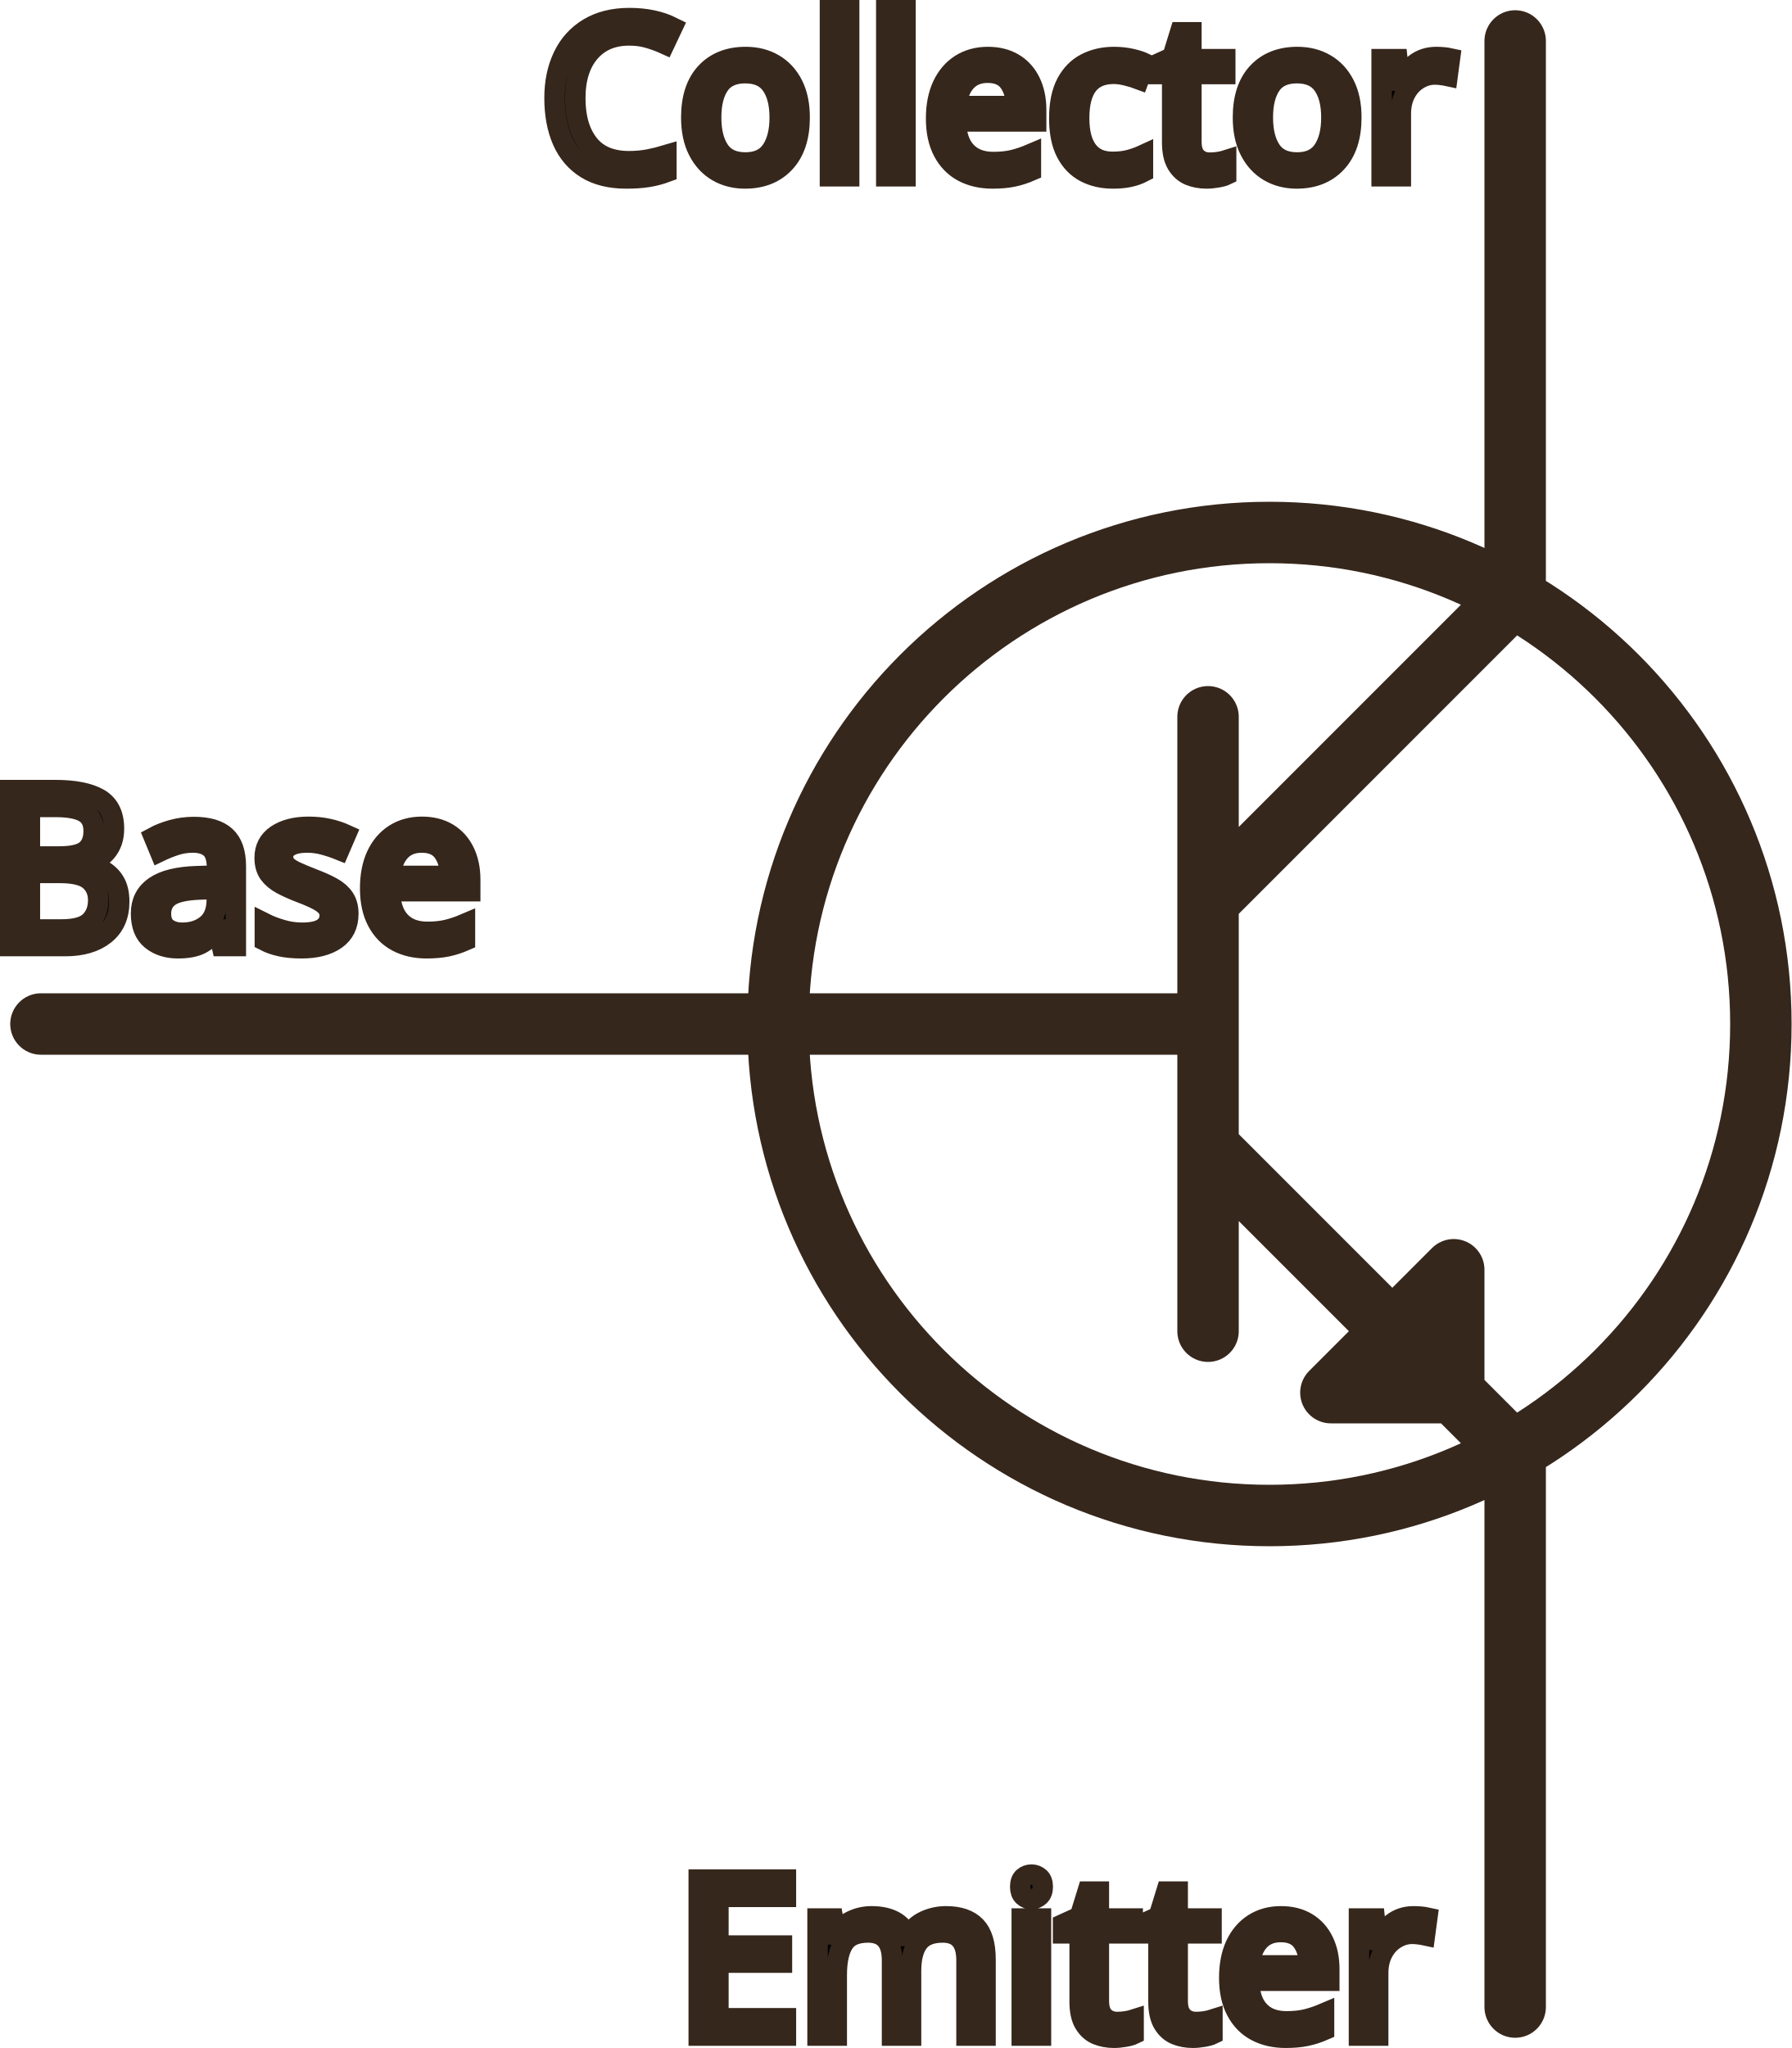
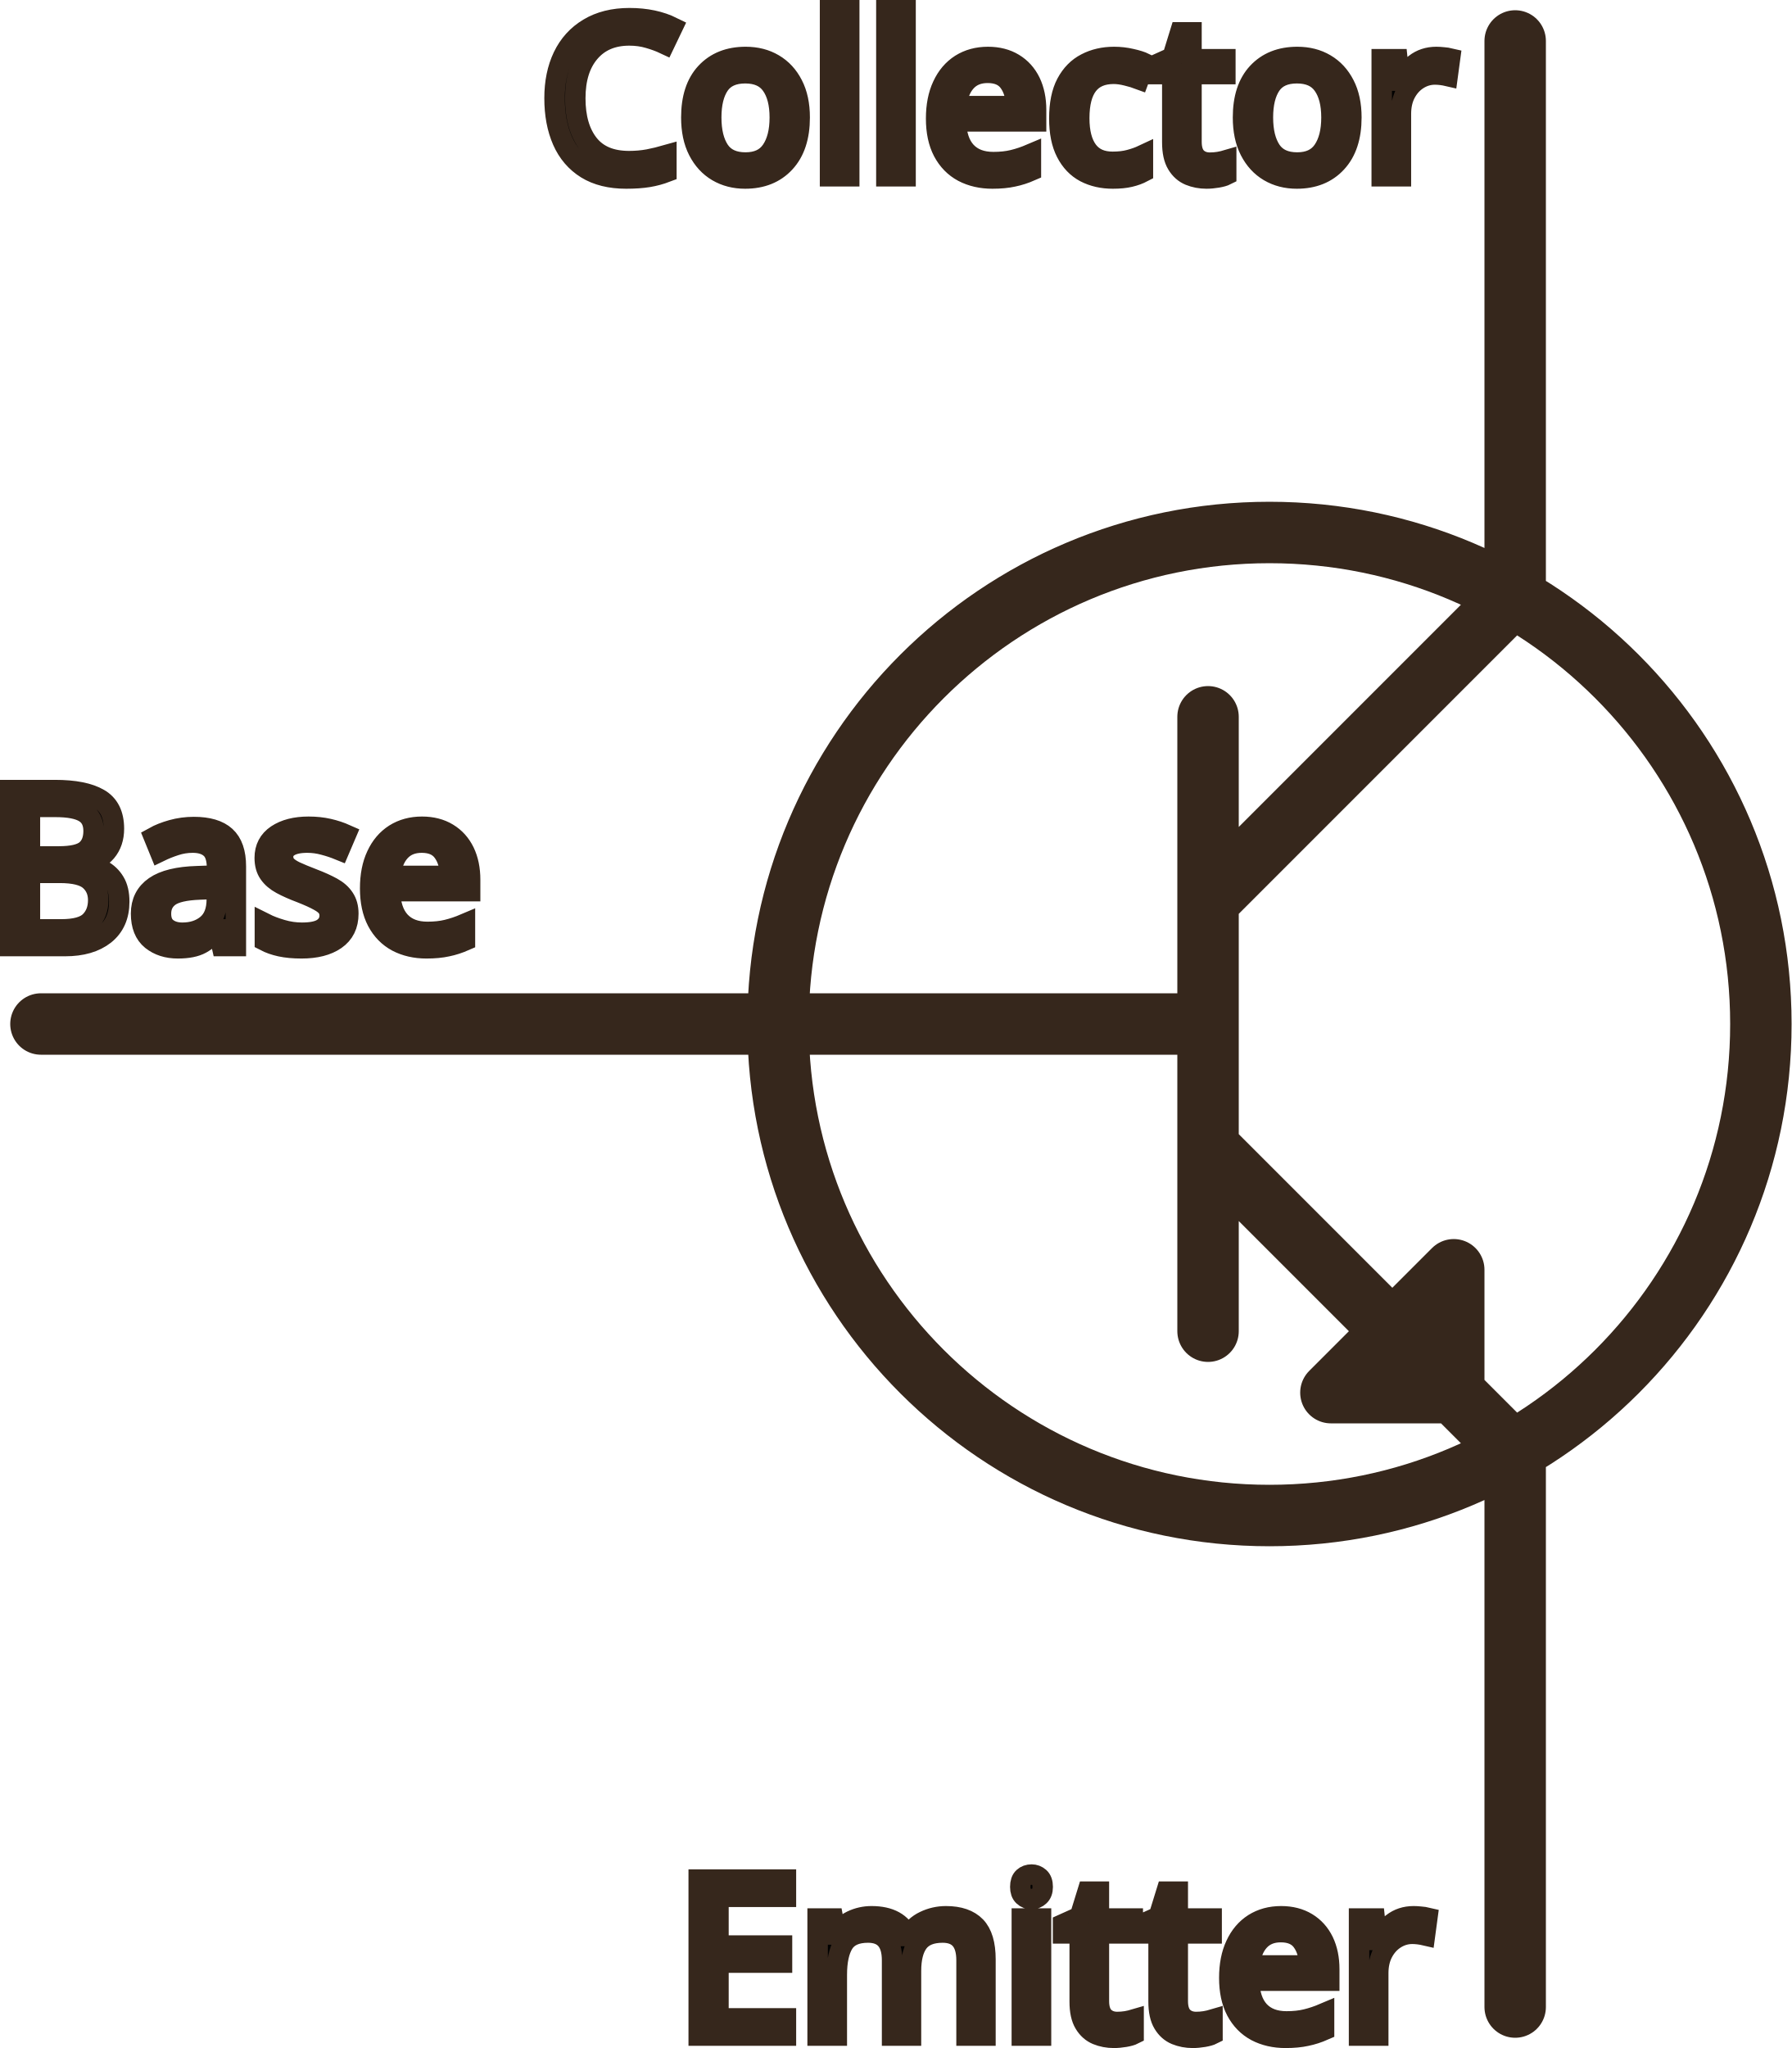
- <svg xmlns="http://www.w3.org/2000/svg" version="1.1" style="fill:none" width="437.5" height="500" id="svg129">
+ <svg xmlns="http://www.w3.org/2000/svg" version="1.1" style="fill:none" width="200" height="228.571" id="svg129">
  <defs id="defs133" />
-   <path style="fill:none;stroke:#36271c;stroke-width:15px;stroke-linecap:round;stroke-linejoin:round;stroke-opacity:1" d="" id="path123" />
-   <path style="fill:none;stroke:#36271c;stroke-width:15px;stroke-linecap:round;stroke-linejoin:round;stroke-opacity:1" d="" id="path125" />
-   <path style="fill:none;stroke:#36271c;stroke-width:15px;stroke-linecap:round;stroke-linejoin:round;stroke-opacity:1" d="M 310,130 A 120,120 0 0 0 190,250 120,120 0 0 0 310,370 120,120 0 0 0 430,250 120,120 0 0 0 310,130 M 370,10 v 0 V 145 l -75,75 m 0,60 v 0 l 75,75 V 490 M 295,175 v 0 150 M 10,250 v 0 h 285 m 60,90 v 0 -30 l -30,30 h 30" id="path127" />
-   <text xml:space="preserve" style="font-size:53.333px;fill:#000000;stroke:#36271c;stroke-width:5;stroke-dasharray:none;stroke-opacity:1" x="-2.673" y="230.974" id="text305">
-     <tspan id="tspan303" x="-2.673" y="230.974" style="font-style:normal;font-variant:normal;font-weight:normal;font-stretch:normal;font-size:53.333px;font-family:sans-serif;-inkscape-font-specification:sans-serif;stroke:#36271c;stroke-width:5;stroke-dasharray:none;stroke-opacity:1">Base</tspan>
+   <path style="fill:none;stroke:#36271c;stroke-width:6.857px;stroke-linecap:round;stroke-linejoin:round;stroke-opacity:1" d="" id="path123" />
+   <path style="fill:none;stroke:#36271c;stroke-width:6.857px;stroke-linecap:round;stroke-linejoin:round;stroke-opacity:1" d="" id="path125" />
+   <path style="fill:none;stroke:#36271c;stroke-width:6.857px;stroke-linecap:round;stroke-linejoin:round;stroke-opacity:1" d="M 141.714,59.429 A 54.857,54.857 0 0 0 86.857,114.286 54.857,54.857 0 0 0 141.714,169.143 54.857,54.857 0 0 0 196.571,114.286 54.857,54.857 0 0 0 141.714,59.429 M 169.143,4.571 v 0 61.714 L 134.857,100.571 m 0,27.429 v 0 l 34.286,34.286 v 61.714 M 134.857,80 v 0 68.571 M 4.571,114.286 v 0 H 134.857 m 27.429,41.143 v 0 -13.714 l -13.714,13.714 h 13.714" id="path127" />
+   <text xml:space="preserve" style="font-size:24.381px;fill:#000000;stroke:#36271c;stroke-width:2.286;stroke-dasharray:none;stroke-opacity:1" x="-1.222" y="105.588" id="text305">
+     <tspan id="tspan303" x="-1.222" y="105.588" style="font-style:normal;font-variant:normal;font-weight:normal;font-stretch:normal;font-size:24.381px;font-family:sans-serif;-inkscape-font-specification:sans-serif;stroke:#36271c;stroke-width:2.286;stroke-dasharray:none;stroke-opacity:1">Base</tspan>
  </text>
-   <text xml:space="preserve" style="font-style:normal;font-variant:normal;font-weight:normal;font-stretch:normal;font-size:53.333px;font-family:sans-serif;-inkscape-font-specification:'sans-serif, Normal';font-variant-ligatures:normal;font-variant-caps:normal;font-variant-numeric:normal;font-variant-east-asian:normal;fill:#000000;stroke:#36271c;stroke-width:5;stroke-linecap:round;stroke-dasharray:none;stroke-opacity:1" x="132.169" y="43.033" id="text413">
-     <tspan id="tspan415" x="132.169" y="43.033">Collector</tspan>
+   <text xml:space="preserve" style="font-style:normal;font-variant:normal;font-weight:normal;font-stretch:normal;font-size:24.381px;font-family:sans-serif;-inkscape-font-specification:'sans-serif, Normal';font-variant-ligatures:normal;font-variant-caps:normal;font-variant-numeric:normal;font-variant-east-asian:normal;fill:#000000;stroke:#36271c;stroke-width:2.286;stroke-linecap:round;stroke-dasharray:none;stroke-opacity:1" x="60.42" y="19.672" id="text413">
+     <tspan id="tspan415" x="60.42" y="19.672" style="stroke-width:2.286">Collector</tspan>
  </text>
-   <text xml:space="preserve" style="font-style:normal;font-variant:normal;font-weight:normal;font-stretch:normal;font-size:53.333px;font-family:sans-serif;-inkscape-font-specification:'sans-serif, Normal';font-variant-ligatures:normal;font-variant-caps:normal;font-variant-numeric:normal;font-variant-east-asian:normal;fill:#000000;stroke:#36271c;stroke-width:5;stroke-dasharray:none;stroke-opacity:1" x="165.46" y="496.967" id="text419">
-     <tspan id="tspan421" x="165.46" y="496.967">Emitter</tspan>
+   <text xml:space="preserve" style="font-style:normal;font-variant:normal;font-weight:normal;font-stretch:normal;font-size:24.381px;font-family:sans-serif;-inkscape-font-specification:'sans-serif, Normal';font-variant-ligatures:normal;font-variant-caps:normal;font-variant-numeric:normal;font-variant-east-asian:normal;fill:#000000;stroke:#36271c;stroke-width:2.286;stroke-dasharray:none;stroke-opacity:1" x="75.639" y="227.185" id="text419">
+     <tspan id="tspan421" x="75.639" y="227.185" style="stroke-width:2.286">Emitter</tspan>
  </text>
</svg>
